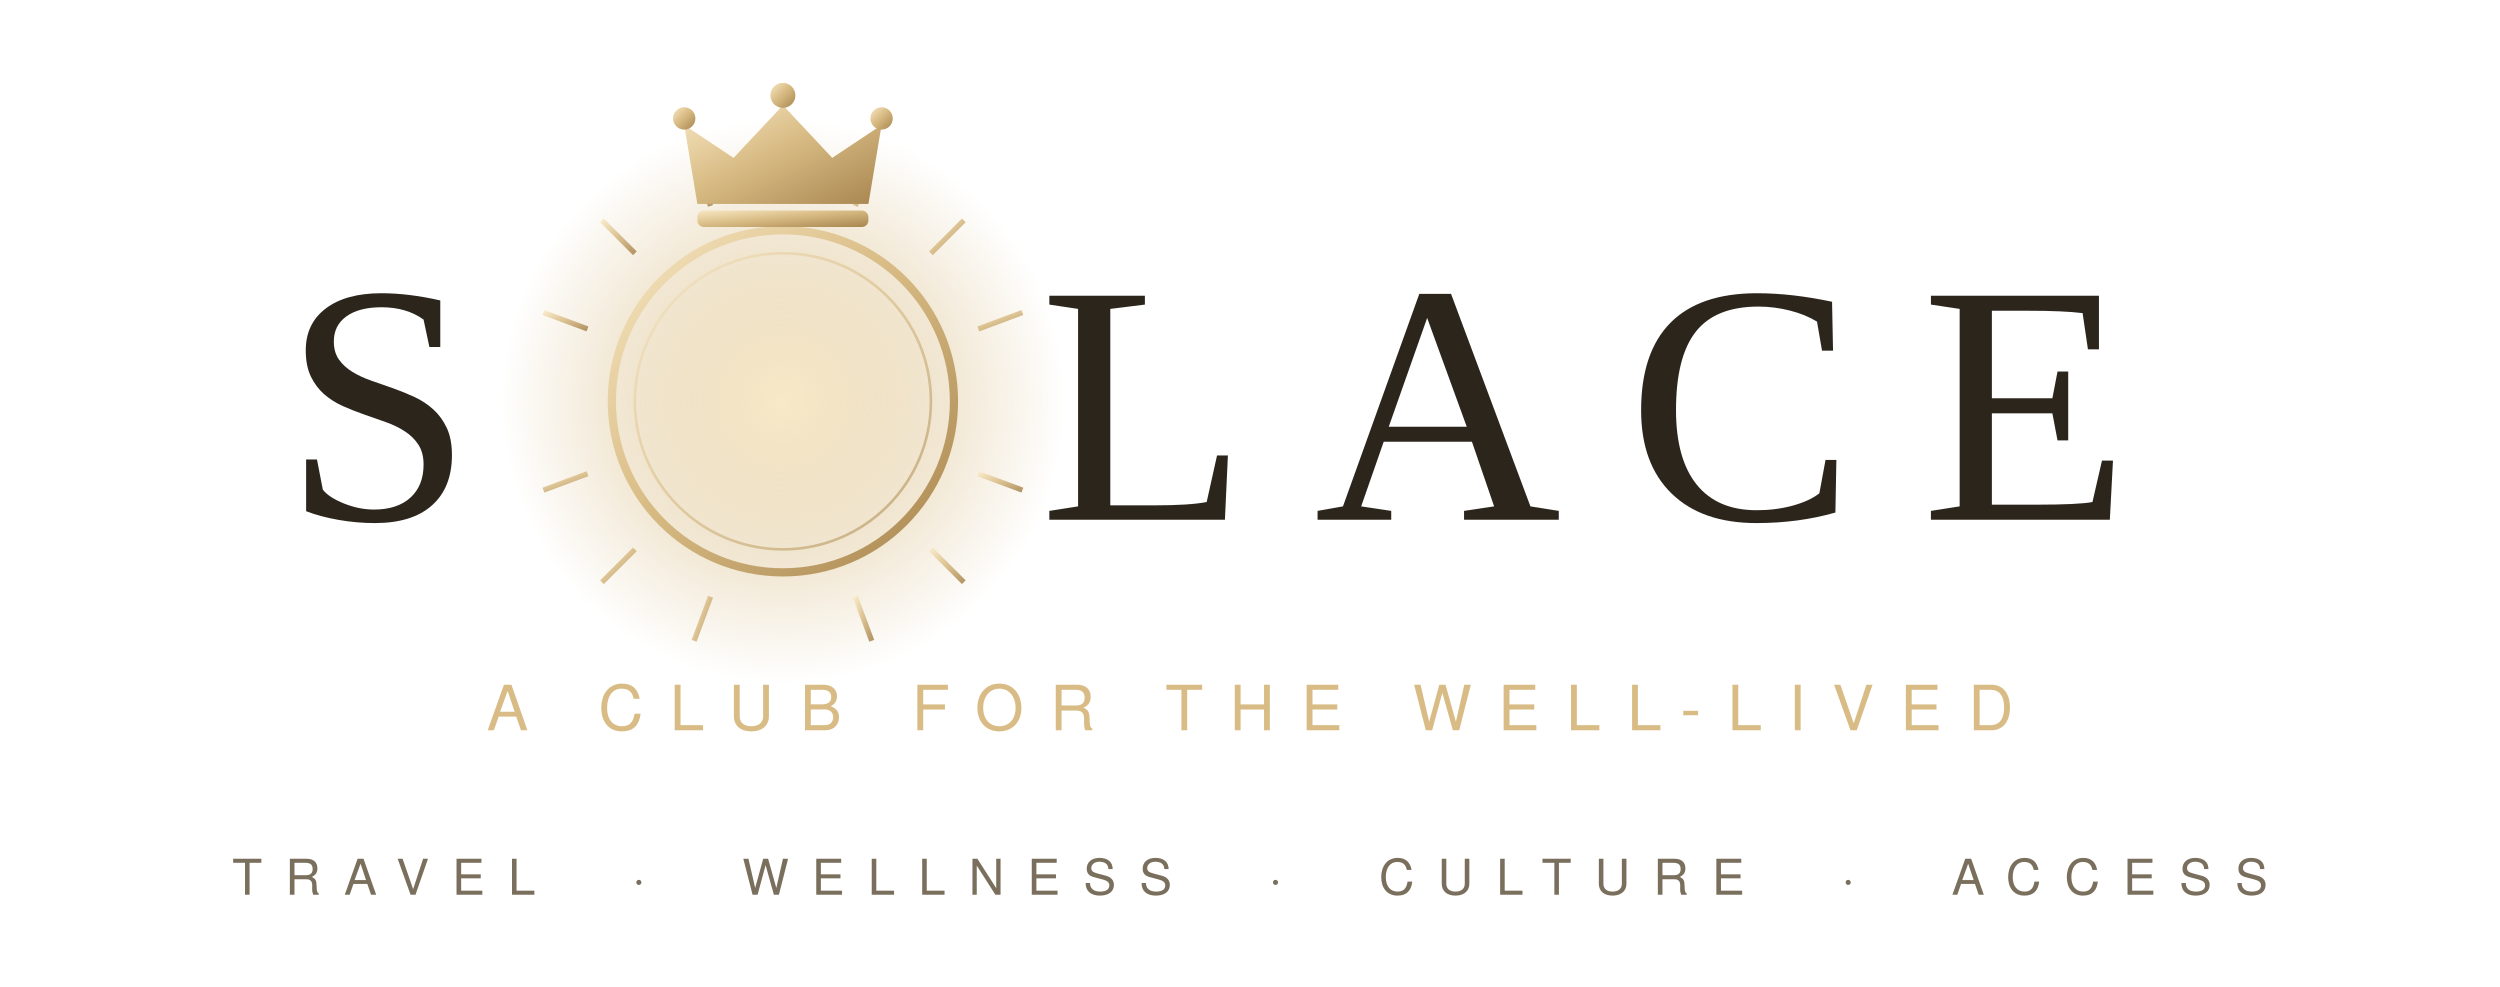
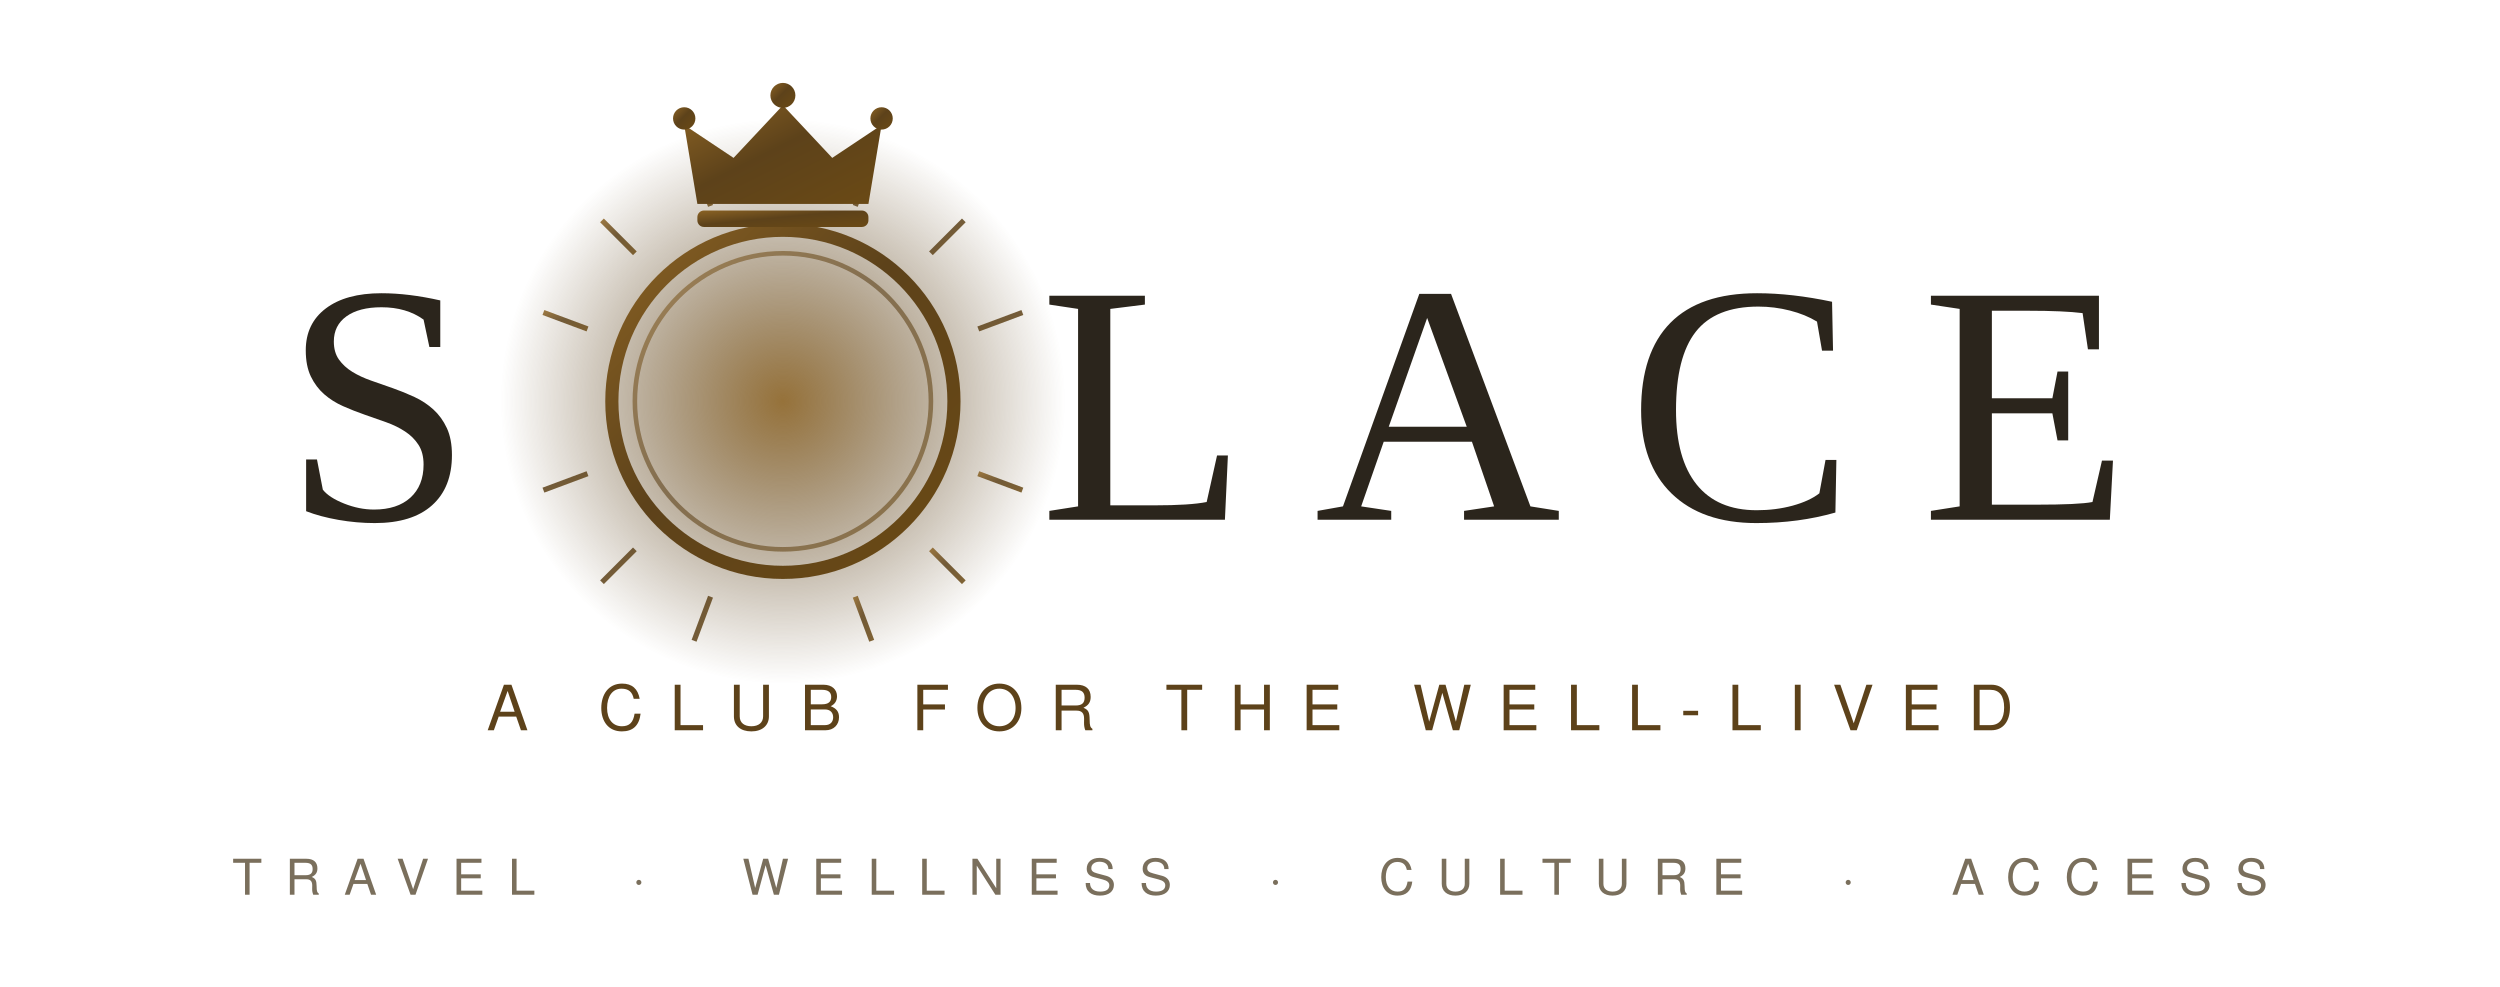
<svg xmlns="http://www.w3.org/2000/svg" viewBox="0 0 760 300" role="img" aria-label="Solace · A Club for the Well-Lived">
  <defs>
    <linearGradient id="gold" x1="0" y1="0" x2="1" y2="1">
-       <stop offset="0" stop-color="#f7e7c3" />
-       <stop offset=".45" stop-color="#d9bc85" />
-       <stop offset="1" stop-color="#a8854f" />
+       <stop offset="0" stop-color="#8a6224" />
+       <stop offset=".45" stop-color="#5d421a" />
+       <stop offset="1" stop-color="#6b4a15" />
    </linearGradient>
    <radialGradient id="sunGlow" cx=".5" cy=".5" r=".5">
-       <stop offset="0" stop-color="#f7e7c3" stop-opacity=".9" />
-       <stop offset=".6" stop-color="#d9bc85" stop-opacity=".35" />
-       <stop offset="1" stop-color="#d9bc85" stop-opacity="0" />
+       <stop offset="0" stop-color="#8a6224" stop-opacity=".9" />
+       <stop offset=".6" stop-color="#5d421a" stop-opacity=".35" />
+       <stop offset="1" stop-color="#5d421a" stop-opacity="0" />
    </radialGradient>
  </defs>
  <g fill="#2b251c" font-family="'Cormorant Garamond', 'Times New Roman', serif" font-size="104" font-weight="500" letter-spacing="20">
    <text x="86" y="158">S</text>
    <text x="316" y="158">LACE</text>
  </g>
  <g transform="translate(238 122)">
    <circle r="86" fill="url(#sunGlow)" />
    <g stroke="url(#gold)" stroke-width="1.6" opacity=".85">
      <line y1="-64" y2="-78" />
      <line y1="64" y2="78" />
      <line x1="-64" x2="-78" />
      <line x1="64" x2="78" />
      <line x1="45" y1="-45" x2="55" y2="-55" />
      <line x1="-45" y1="45" x2="-55" y2="55" />
      <line x1="45" y1="45" x2="55" y2="55" />
      <line x1="-45" y1="-45" x2="-55" y2="-55" />
      <line x1="22" y1="-59.4" x2="27" y2="-72.8" />
      <line x1="-22" y1="59.4" x2="-27" y2="72.8" />
      <line x1="59.4" y1="-22" x2="72.8" y2="-27" />
      <line x1="-59.4" y1="22" x2="-72.8" y2="27" />
      <line x1="22" y1="59.4" x2="27" y2="72.8" />
      <line x1="-22" y1="-59.4" x2="-27" y2="-72.8" />
      <line x1="59.4" y1="22" x2="72.8" y2="27" />
      <line x1="-59.4" y1="-22" x2="-72.8" y2="-27" />
    </g>
-     <circle r="52" fill="none" stroke="url(#gold)" stroke-width="2.5" />
-     <circle r="45" fill="none" stroke="url(#gold)" stroke-width=".8" opacity=".6" />
+     <circle r="52" fill="none" stroke="url(#gold)" stroke-width="4" />
+     <circle r="45" fill="none" stroke="url(#gold)" stroke-width="1.4" opacity=".6" />
    <g transform="translate(0 -66)" fill="url(#gold)">
      <path d="M-26 6 L-30 -18 L-15 -8 L0 -24 L15 -8 L30 -18 L26 6 Z" />
      <rect x="-26" y="8" width="52" height="5" rx="2" />
      <circle cx="-30" cy="-20" r="3.4" />
      <circle cy="-27" r="3.8" />
      <circle cx="30" cy="-20" r="3.4" />
    </g>
  </g>
  <g stroke="url(#gold)" stroke-width="1" opacity=".7">
    <line x1="96" y1="216" x2="196" y2="216" />
    <line x1="564" y1="216" x2="664" y2="216" />
  </g>
-   <text x="380" y="222" text-anchor="middle" fill="#d9bc85" font-family="'Jost', 'Helvetica Neue', sans-serif" font-size="19" font-weight="400" letter-spacing="8">A CLUB FOR THE WELL-LIVED</text>
+   <text x="380" y="222" text-anchor="middle" fill="#5d421a" font-family="'Jost', 'Helvetica Neue', sans-serif" font-size="19" font-weight="400" letter-spacing="8">A CLUB FOR THE WELL-LIVED</text>
  <text x="380" y="272" text-anchor="middle" fill="#7a6f5c" font-family="'Jost', 'Helvetica Neue', sans-serif" font-size="15" font-weight="300" letter-spacing="7">TRAVEL  ·  WELLNESS  ·  CULTURE  ·  ACCESS</text>
</svg>
